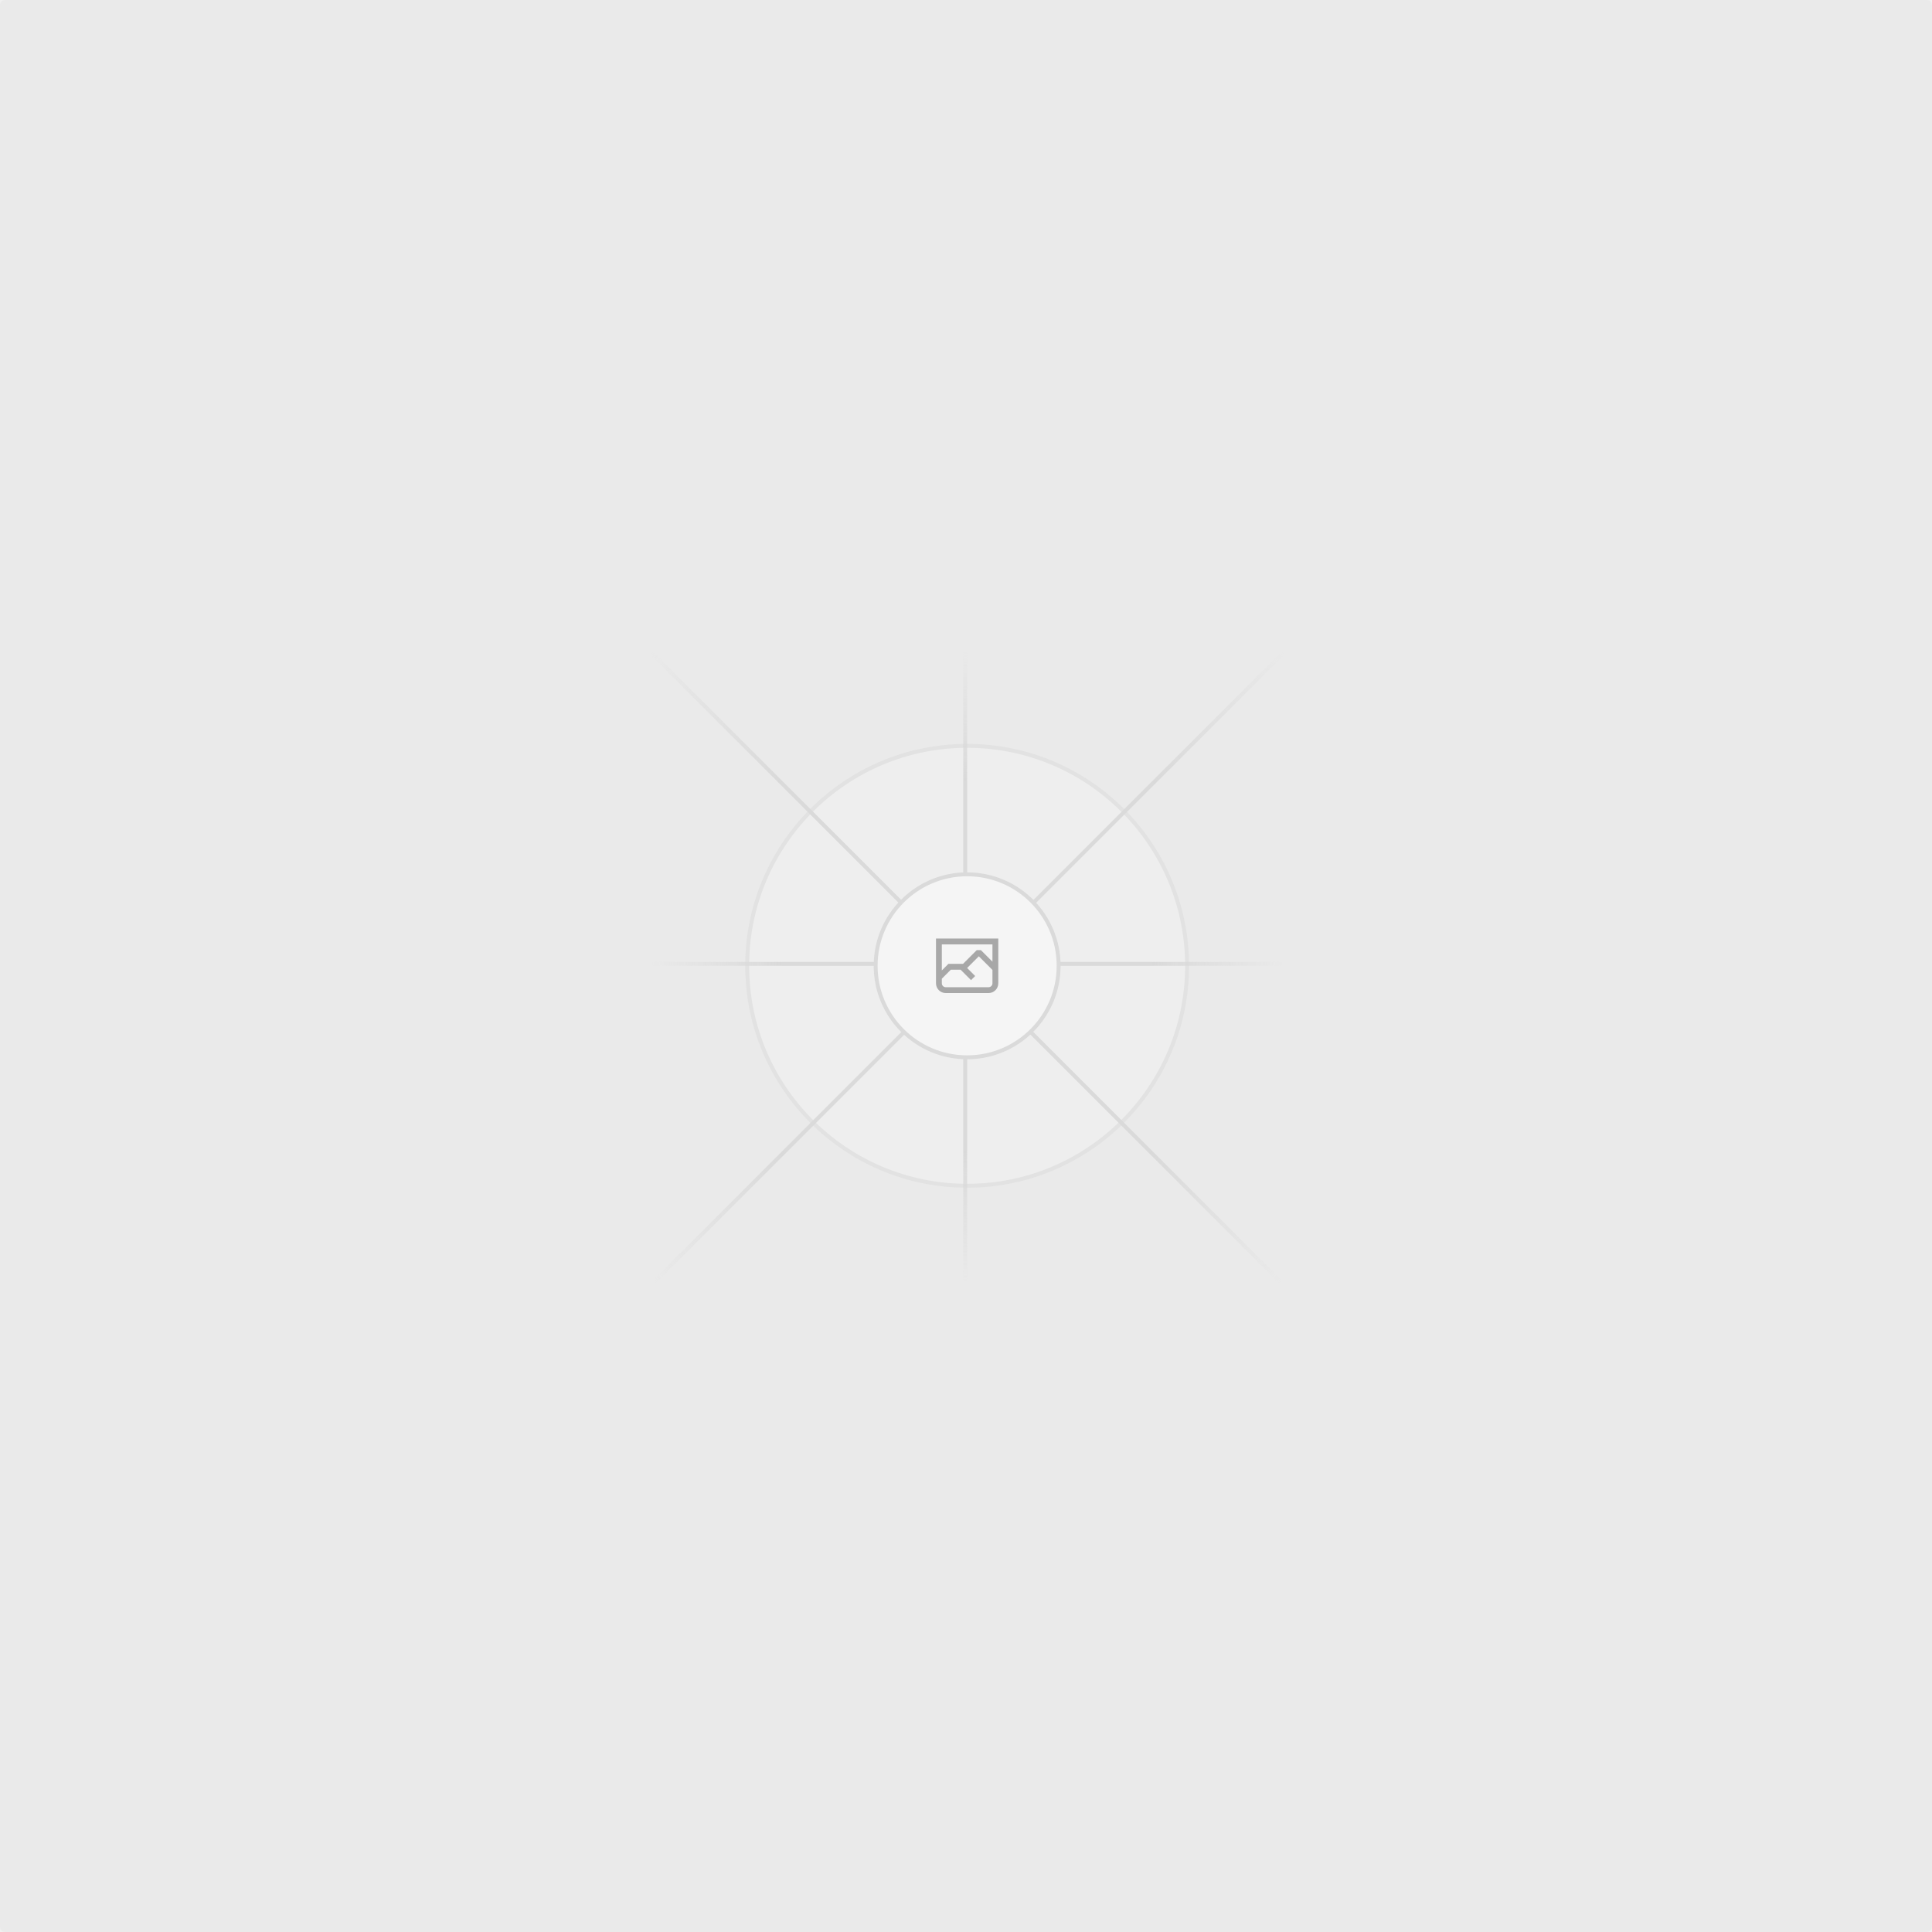
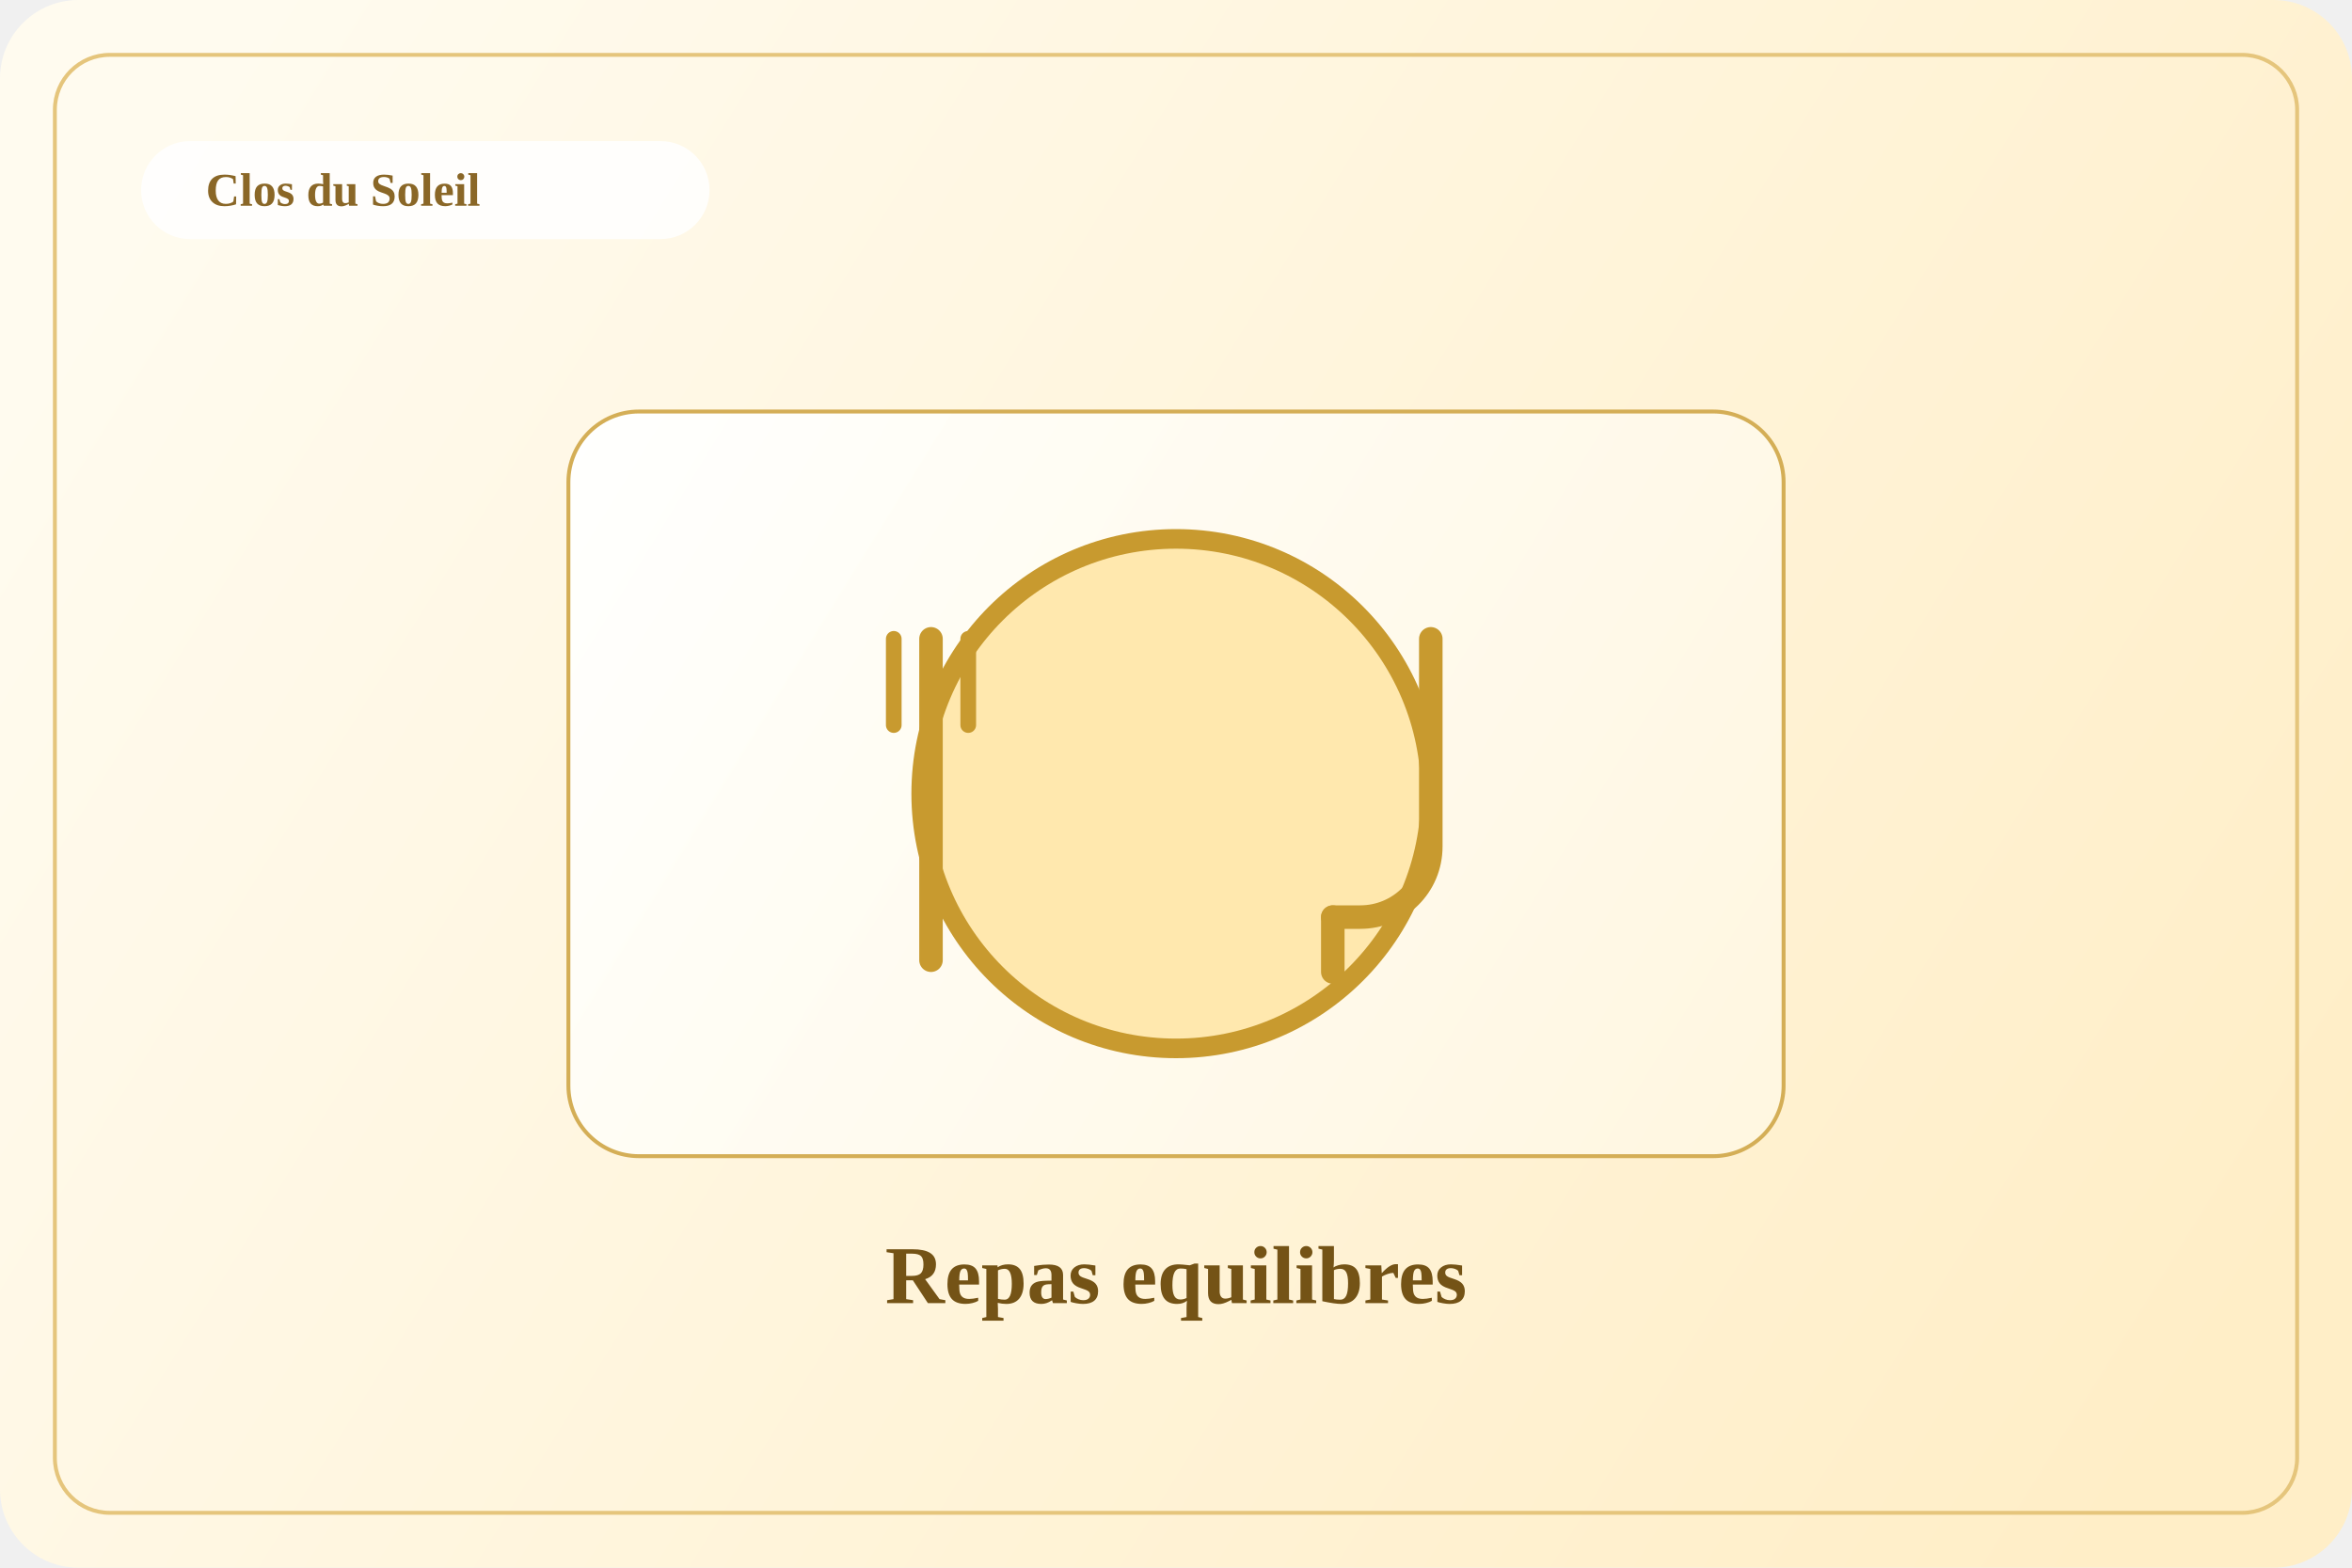
- <svg xmlns="http://www.w3.org/2000/svg" width="1200" height="1200" fill="none">
-   <rect width="1200" height="1200" fill="#EAEAEA" rx="3" />
-   <g opacity=".5">
-     <g opacity=".5">
-       <path fill="#FAFAFA" d="M600.709 736.5c-75.454 0-136.621-61.167-136.621-136.62 0-75.454 61.167-136.621 136.621-136.621 75.453 0 136.62 61.167 136.62 136.621 0 75.453-61.167 136.62-136.62 136.62Z" />
-       <path stroke="#C9C9C9" stroke-width="2.418" d="M600.709 736.5c-75.454 0-136.621-61.167-136.621-136.62 0-75.454 61.167-136.621 136.621-136.621 75.453 0 136.62 61.167 136.62 136.621 0 75.453-61.167 136.62-136.62 136.62Z" />
-     </g>
-     <path stroke="url(#a)" stroke-width="2.418" d="M0-1.209h553.581" transform="scale(1 -1) rotate(45 1163.11 91.165)" />
-     <path stroke="url(#b)" stroke-width="2.418" d="M404.846 598.671h391.726" />
-     <path stroke="url(#c)" stroke-width="2.418" d="M599.5 795.742V404.017" />
-     <path stroke="url(#d)" stroke-width="2.418" d="m795.717 796.597-391.441-391.44" />
-     <path fill="#fff" d="M600.709 656.704c-31.384 0-56.825-25.441-56.825-56.824 0-31.384 25.441-56.825 56.825-56.825 31.383 0 56.824 25.441 56.824 56.825 0 31.383-25.441 56.824-56.824 56.824Z" />
-     <g clip-path="url(#e)">
-       <path fill="#666" fill-rule="evenodd" d="M616.426 586.58h-31.434v16.176l3.553-3.554.531-.531h9.068l.074-.074 8.463-8.463h2.565l7.18 7.181V586.58Zm-15.715 14.654 3.698 3.699 1.283 1.282-2.565 2.565-1.282-1.283-5.2-5.199h-6.066l-5.514 5.514-.073.073v2.876a2.418 2.418 0 0 0 2.418 2.418h26.598a2.418 2.418 0 0 0 2.418-2.418v-8.317l-8.463-8.463-7.181 7.181-.071.072Zm-19.347 5.442v4.085a6.045 6.045 0 0 0 6.046 6.045h26.598a6.044 6.044 0 0 0 6.045-6.045v-7.108l1.356-1.355-1.282-1.283-.074-.073v-17.989h-38.689v23.43l-.146.146.146.147Z" clip-rule="evenodd" />
-     </g>
-     <path stroke="#C9C9C9" stroke-width="2.418" d="M600.709 656.704c-31.384 0-56.825-25.441-56.825-56.824 0-31.384 25.441-56.825 56.825-56.825 31.383 0 56.824 25.441 56.824 56.825 0 31.383-25.441 56.824-56.824 56.824Z" />
-   </g>
+ <svg xmlns="http://www.w3.org/2000/svg" width="1200" height="800" viewBox="0 0 1200 800" fill="none" role="img" aria-labelledby="title desc">
  <defs>
-     <linearGradient id="a" x1="554.061" x2="-.48" y1=".083" y2=".087" gradientUnits="userSpaceOnUse">
-       <stop stop-color="#C9C9C9" stop-opacity="0" />
-       <stop offset=".208" stop-color="#C9C9C9" />
-       <stop offset=".792" stop-color="#C9C9C9" />
-       <stop offset="1" stop-color="#C9C9C9" stop-opacity="0" />
+     <linearGradient id="bg" x1="85" y1="80" x2="1115" y2="720" gradientUnits="userSpaceOnUse">
+       <stop stop-color="#FFFBEF" />
+       <stop offset="1" stop-color="#FFEEC7" />
    </linearGradient>
-     <linearGradient id="b" x1="796.912" x2="404.507" y1="599.963" y2="599.965" gradientUnits="userSpaceOnUse">
-       <stop stop-color="#C9C9C9" stop-opacity="0" />
-       <stop offset=".208" stop-color="#C9C9C9" />
-       <stop offset=".792" stop-color="#C9C9C9" />
-       <stop offset="1" stop-color="#C9C9C9" stop-opacity="0" />
+     <linearGradient id="panel" x1="290" y1="210" x2="910" y2="590" gradientUnits="userSpaceOnUse">
+       <stop stop-color="#FFFFFF" stop-opacity="0.95" />
+       <stop offset="1" stop-color="#FFF7E0" stop-opacity="0.95" />
    </linearGradient>
-     <linearGradient id="c" x1="600.792" x2="600.794" y1="403.677" y2="796.082" gradientUnits="userSpaceOnUse">
-       <stop stop-color="#C9C9C9" stop-opacity="0" />
-       <stop offset=".208" stop-color="#C9C9C9" />
-       <stop offset=".792" stop-color="#C9C9C9" />
-       <stop offset="1" stop-color="#C9C9C9" stop-opacity="0" />
-     </linearGradient>
-     <linearGradient id="d" x1="404.85" x2="796.972" y1="403.903" y2="796.02" gradientUnits="userSpaceOnUse">
-       <stop stop-color="#C9C9C9" stop-opacity="0" />
-       <stop offset=".208" stop-color="#C9C9C9" />
-       <stop offset=".792" stop-color="#C9C9C9" />
-       <stop offset="1" stop-color="#C9C9C9" stop-opacity="0" />
-     </linearGradient>
-     <clipPath id="e">
-       <path fill="#fff" d="M581.364 580.535h38.689v38.689h-38.689z" />
-     </clipPath>
  </defs>
+   <rect width="1200" height="800" rx="40" fill="url(#bg)" />
+   <rect x="28" y="28" width="1144" height="744" rx="28" fill="none" stroke="#E5C57C" stroke-width="2" />
+   <rect x="72" y="72" width="290" height="50" rx="25" fill="#FFFFFF" fill-opacity="0.85" />
+   <text x="105" y="105" fill="#8A6727" font-size="24" font-family="Georgia, 'Times New Roman', serif" font-weight="700">Clos du Soleil</text>
+   <rect x="290" y="210" width="620" height="380" rx="36" fill="url(#panel)" stroke="#D4AE56" stroke-width="2" />
+   <circle cx="600" cy="405" r="130" fill="#FFE8AE" stroke="#C89A2F" stroke-width="10" />
+   <path d="M475 326V490" stroke="#C89A2F" stroke-width="12" stroke-linecap="round" />
+   <path d="M456 326V370M475 326V370M494 326V370" stroke="#C89A2F" stroke-width="8" stroke-linecap="round" />
+   <path d="M730 326V432C730 452 714 468 694 468H680" stroke="#C89A2F" stroke-width="12" stroke-linecap="round" stroke-linejoin="round" />
+   <path d="M680 468V496" stroke="#C89A2F" stroke-width="12" stroke-linecap="round" />
+   <text x="600" y="665" text-anchor="middle" fill="#745316" font-size="42" font-family="Georgia, 'Times New Roman', serif" font-weight="700">Repas equilibres</text>
</svg>
